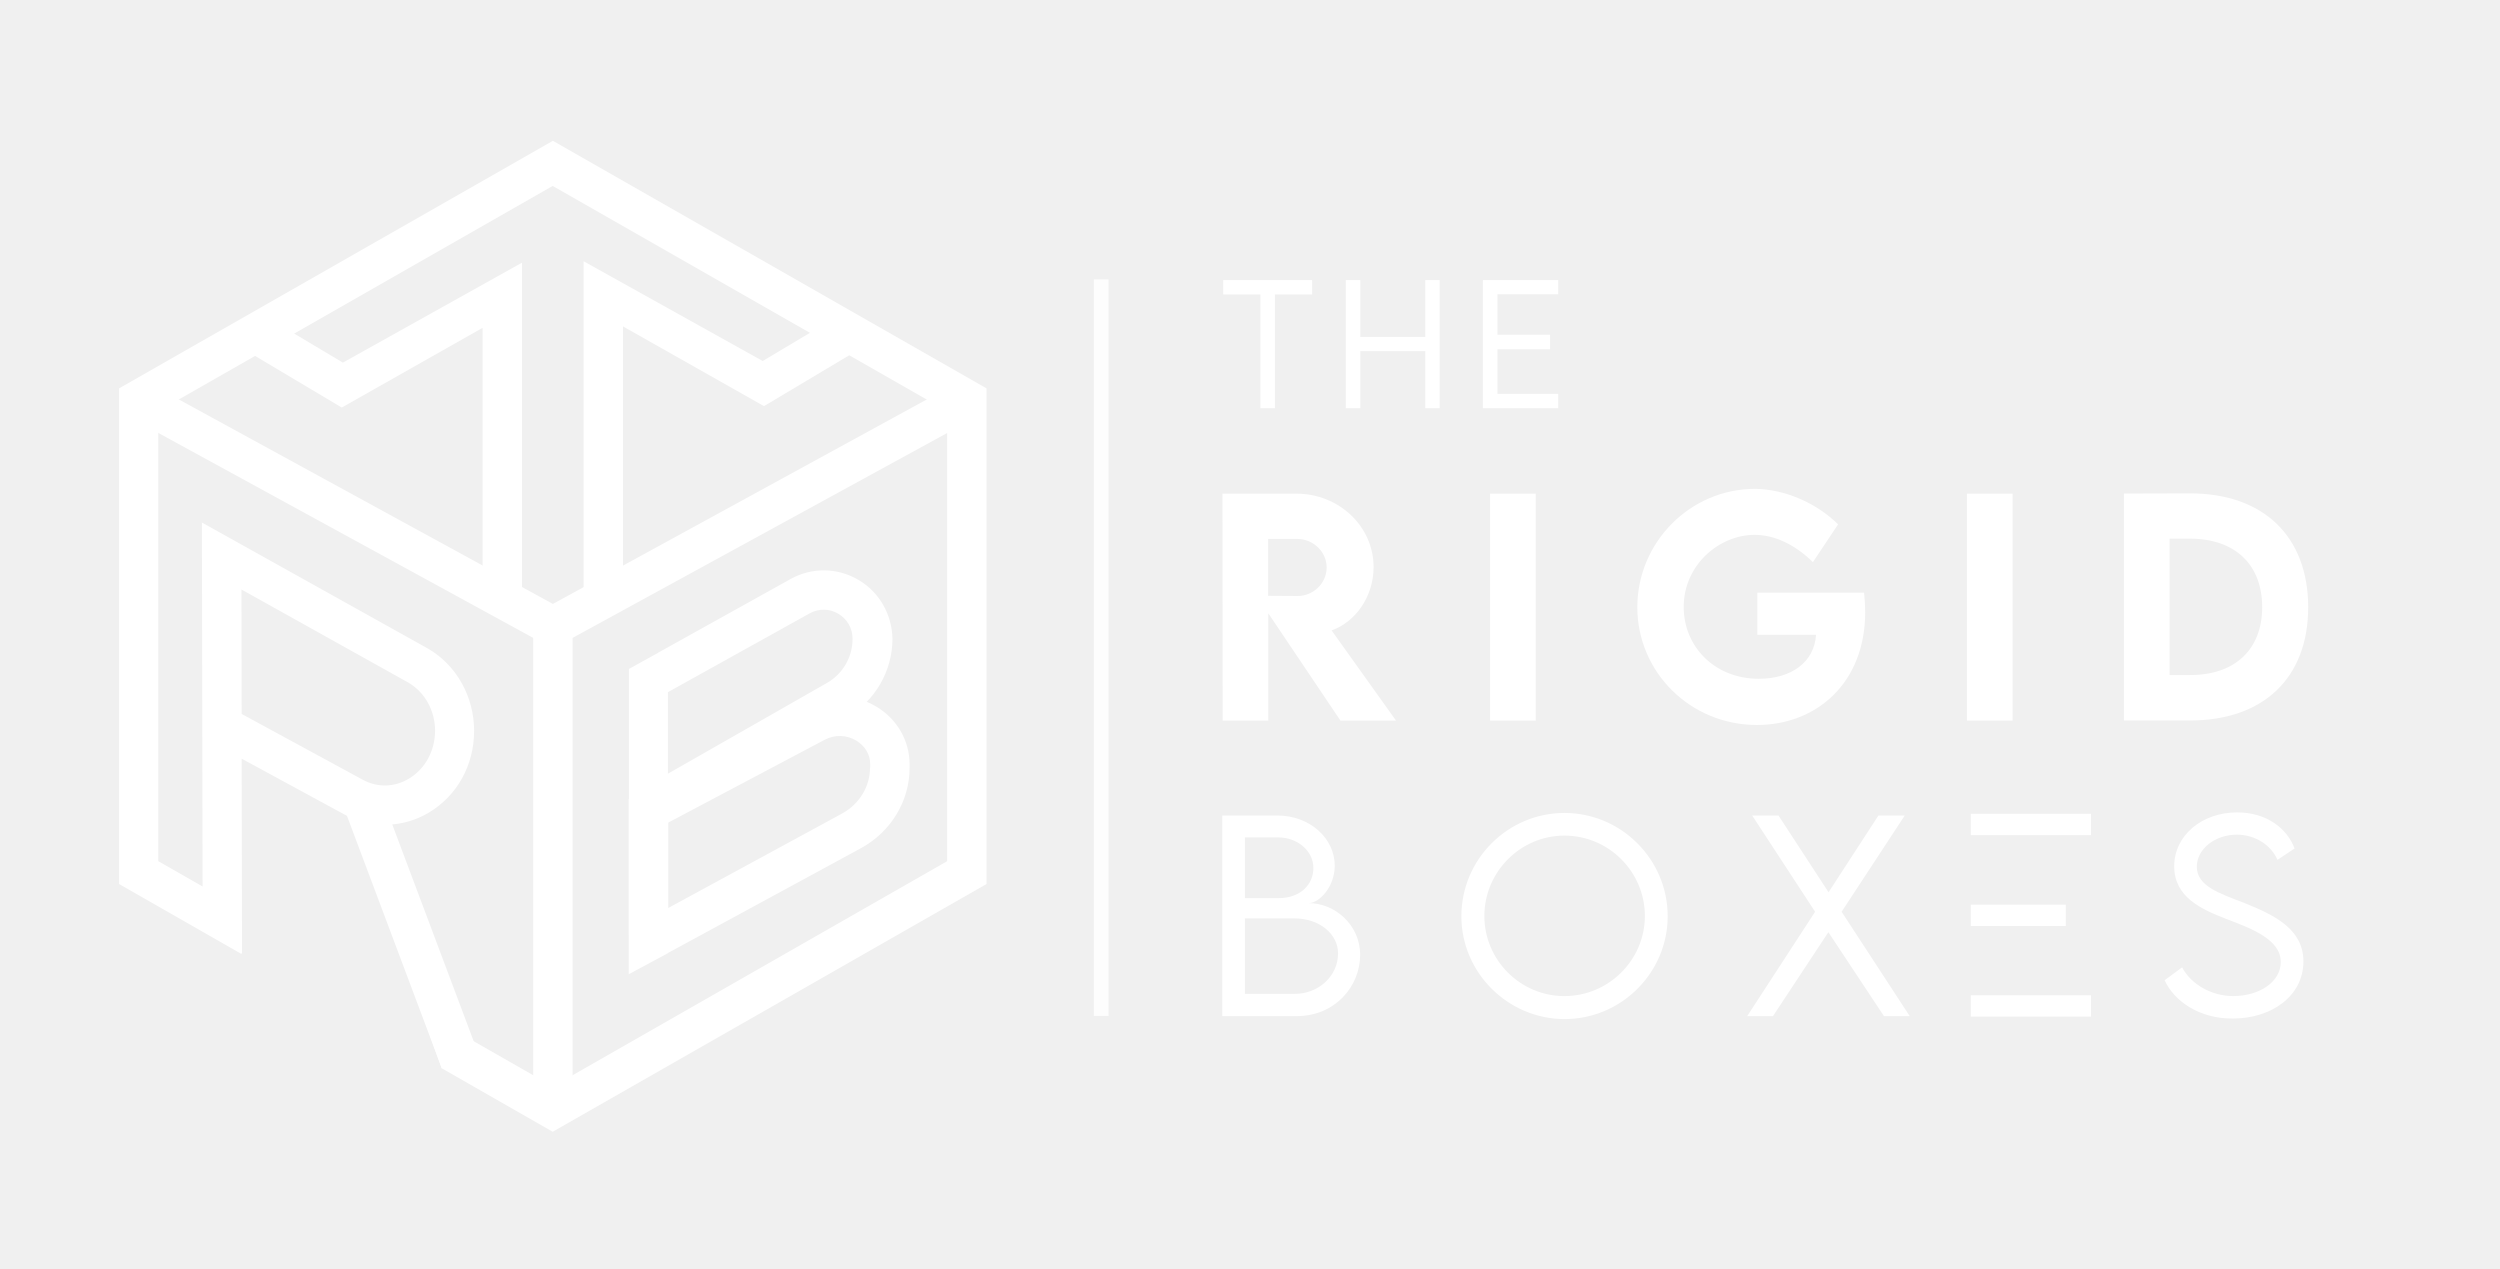
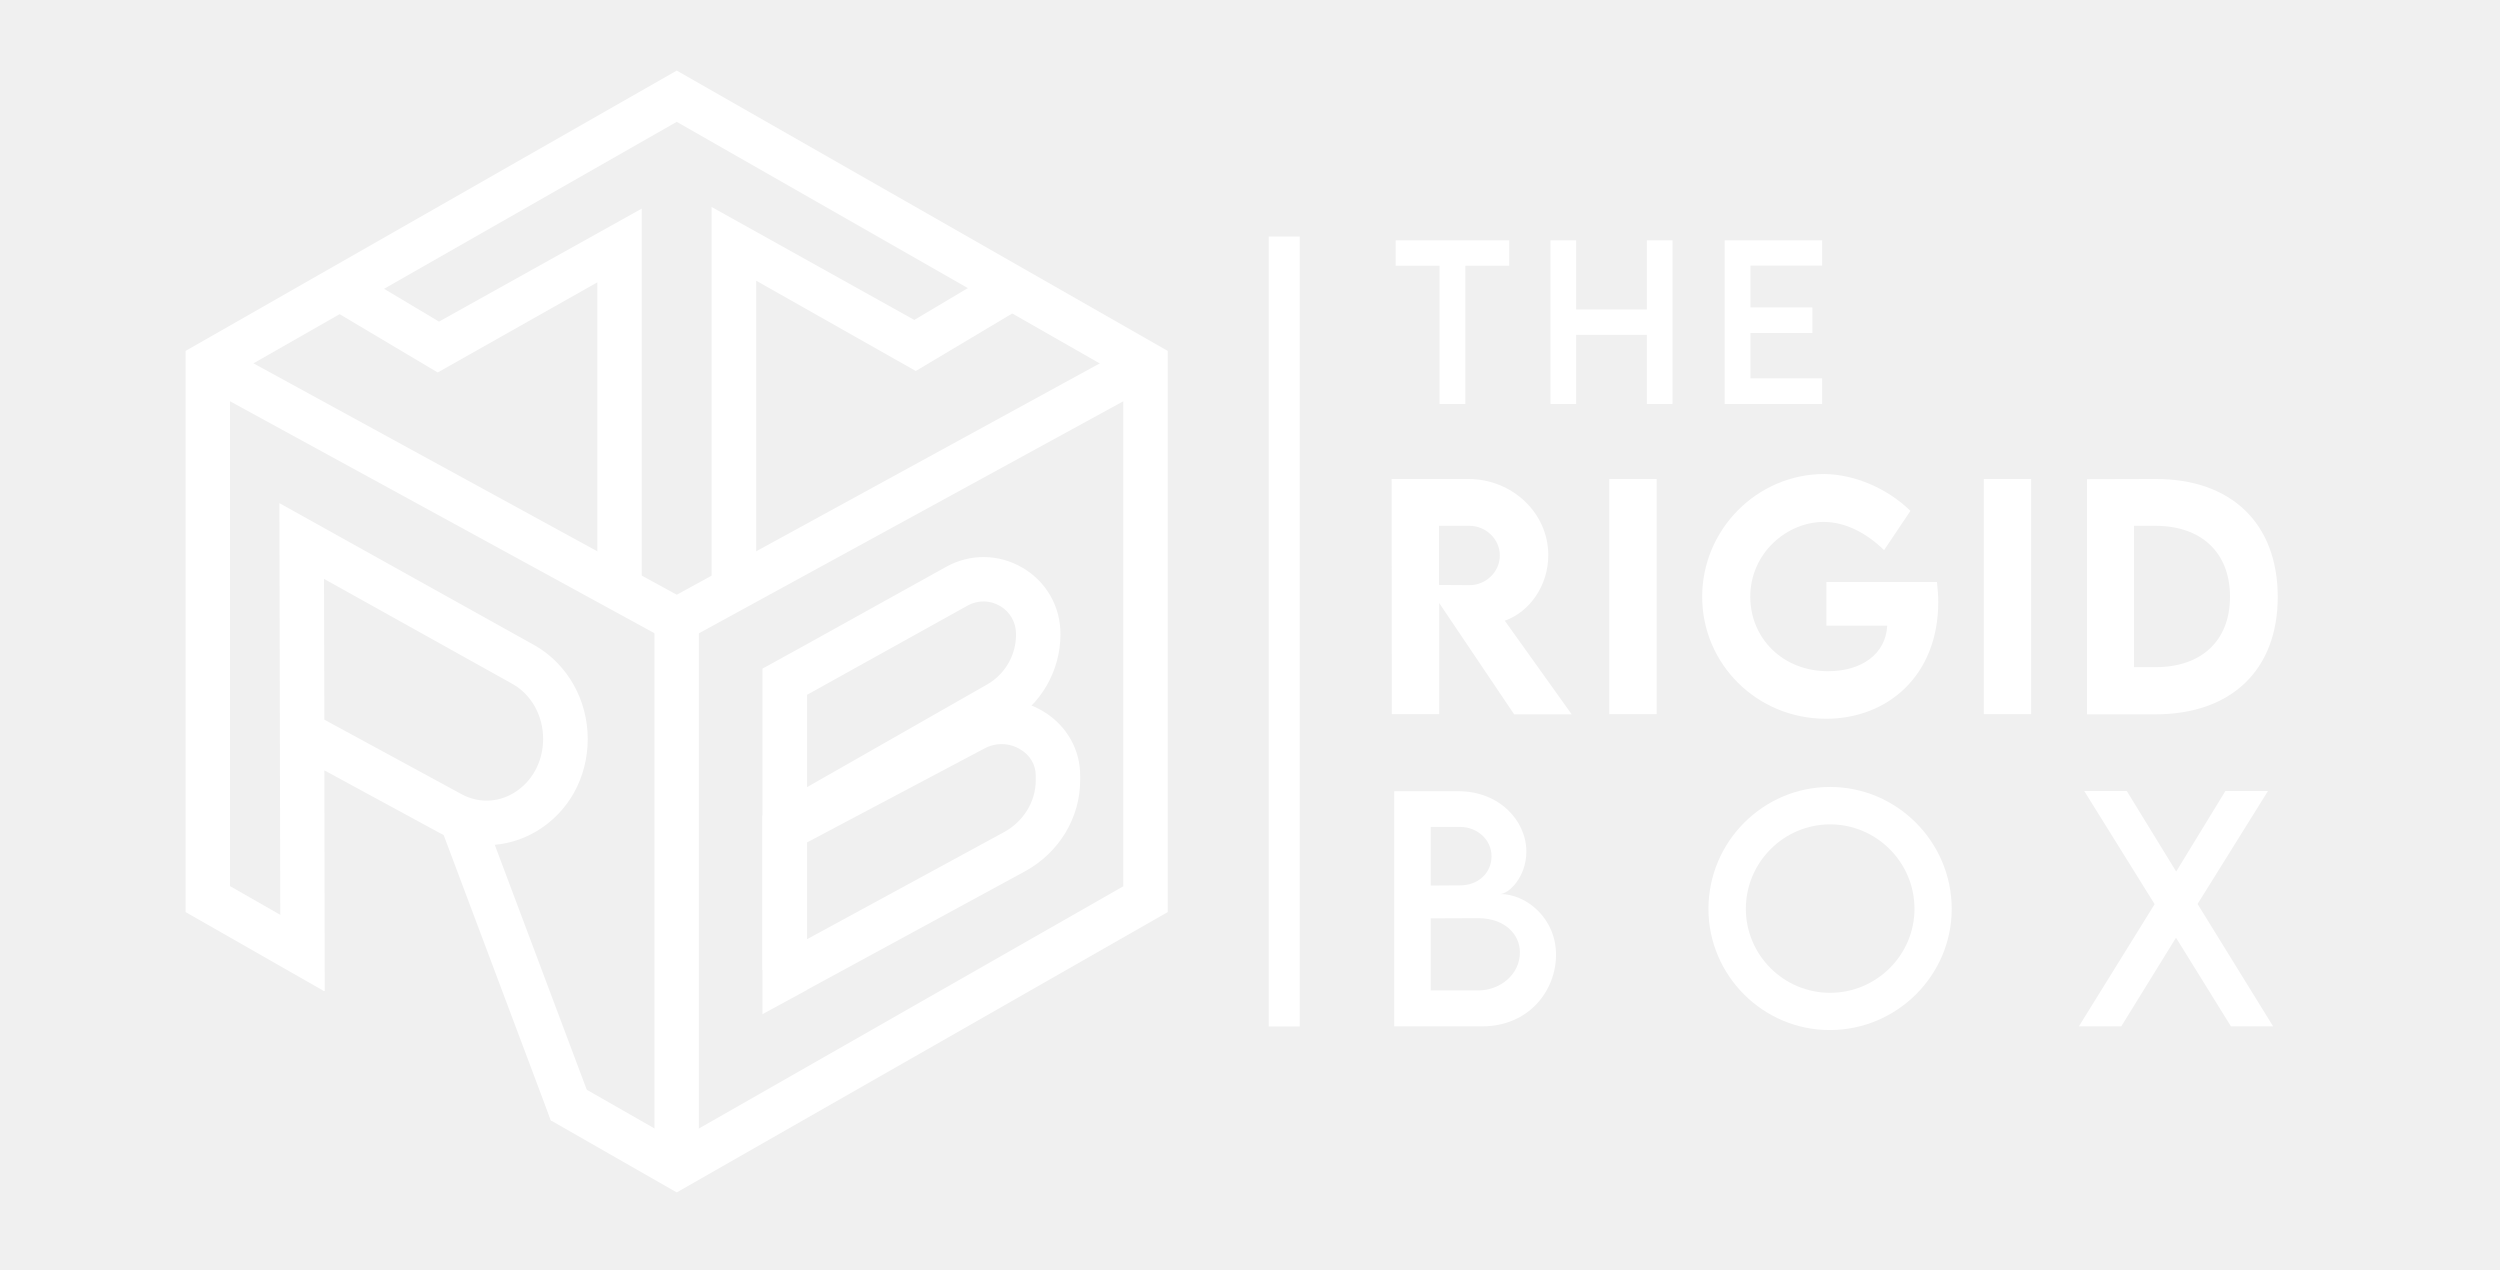
- <svg xmlns="http://www.w3.org/2000/svg" width="138" height="70" viewBox="0 0 138 70" fill="none">
-   <path d="M30.52 7.773L6.573 21.438V48.798L13.309 52.649V50.149L8.737 47.538V22.698L30.509 10.263L52.282 22.698V47.538L30.52 59.974L23.265 55.829L24.383 58.968L30.509 62.473L54.456 48.798V21.438L30.52 7.773Z" fill="white" />
-   <path d="M28.813 32.716H26.639V18.096L18.866 22.496L13.543 19.326L14.65 17.467L18.927 20.017L28.813 14.5V32.716Z" fill="white" />
-   <path d="M34.39 33.024H32.216V14.422L42.101 19.928L46.379 17.378L47.486 19.248L42.172 22.418L34.39 18.018V33.024Z" fill="white" />
-   <path d="M30.519 35.806L7.142 23.025L8.178 21.125L30.519 33.337L52.85 21.125L53.887 23.025L30.519 35.806Z" fill="white" />
-   <path d="M22.564 42.986C21.762 43.464 20.837 43.484 20.014 43.037L13.339 39.41L13.329 32.542L22.564 37.693C23.458 38.221 24.017 39.237 24.017 40.344C24.007 41.462 23.468 42.447 22.564 42.986ZM13.36 52.648L13.339 41.879L18.988 44.947C20.471 45.749 22.229 45.719 23.672 44.855C25.236 43.921 26.171 42.234 26.171 40.344C26.171 38.465 25.206 36.728 23.641 35.813L11.145 28.844L11.185 50.22L13.268 52.597L13.36 52.648Z" fill="white" />
-   <path d="M21.104 44.048L19.069 44.812L24.388 58.974L26.423 58.209L21.104 44.048Z" fill="white" />
-   <path d="M31.607 34.562H29.432V61.211H31.607V34.562Z" fill="white" />
-   <path d="M48.39 39.016C47.191 38.294 45.749 38.254 44.509 38.914L34.705 44.106V53.778L36.88 52.609V52.599L47.527 46.818C49.183 45.914 50.209 44.217 50.209 42.389V42.165C50.199 40.875 49.518 39.696 48.39 39.016ZM48.025 42.379C48.025 43.415 47.435 44.39 46.48 44.908L36.869 50.13V45.416L45.525 40.834C46.084 40.54 46.734 40.56 47.273 40.885C47.75 41.18 48.035 41.647 48.035 42.175V42.379H48.025Z" fill="white" />
-   <path d="M47.385 32.009C46.227 31.328 44.824 31.308 43.646 31.958L36.341 36.022L36.311 36.043L34.716 36.926V51.617H36.89V45.207L46.755 39.588C48.299 38.704 49.264 37.038 49.264 35.26C49.234 33.909 48.543 32.69 47.385 32.009ZM45.647 37.699L36.869 42.707V38.207L44.692 33.858C45.19 33.584 45.779 33.584 46.277 33.879C46.765 34.173 47.06 34.681 47.06 35.25C47.07 36.266 46.521 37.201 45.647 37.699Z" fill="white" />
-   <path d="M72.428 16.253H70.376V22.532H69.573V16.253H67.521V15.461H72.428V16.253Z" fill="white" />
-   <path d="M79.469 15.461V22.532H78.676V19.383H75.09V22.532H74.287V15.461H75.09V18.6H78.676V15.461H79.469Z" fill="white" />
-   <path d="M82.659 16.243V18.478H85.565V19.281H82.659V21.74H86.012V22.532H81.856V15.461H86.012V16.243H82.659Z" fill="white" />
-   <path d="M73.993 39.777L70.01 33.854V39.777H67.491L67.481 27.25H71.565C73.901 27.25 75.822 29.048 75.822 31.304C75.822 32.909 74.846 34.321 73.505 34.799L77.061 39.777H73.993ZM70 32.889L71.615 32.899C72.469 32.909 73.231 32.218 73.231 31.324C73.231 30.43 72.459 29.749 71.615 29.749H70V32.889Z" fill="white" />
-   <path d="M82.252 27.25H84.772V39.777H82.252V27.25Z" fill="white" />
-   <path d="M102.958 33.791C102.958 37.723 100.245 40.019 96.984 40.019C93.296 40.019 90.38 37.093 90.38 33.517C90.38 29.931 93.306 26.984 96.882 26.984C98.508 27.005 100.245 27.746 101.464 28.945L100.072 31.028C99.097 30.073 97.969 29.524 96.852 29.524C94.911 29.524 92.94 31.17 92.94 33.507C92.94 35.681 94.637 37.469 97.085 37.469C98.874 37.469 100.154 36.555 100.245 35.041H97.004V32.714H102.897C102.937 33.09 102.958 33.446 102.958 33.791Z" fill="white" />
-   <path d="M108.576 27.25H111.096V39.777H108.576V27.25Z" fill="white" />
-   <path d="M127.412 33.523C127.412 37.414 124.943 39.771 120.89 39.771H117.242V27.244L120.89 27.234C124.943 27.234 127.412 29.612 127.412 33.523ZM124.872 33.513C124.872 31.166 123.369 29.734 120.89 29.734H119.762V37.262H120.91C123.379 37.262 124.872 35.84 124.872 33.513Z" fill="white" />
-   <path d="M75.08 52.706C75.08 54.454 73.688 56.09 71.575 56.09H67.47V45.016H70.498C72.347 45.016 73.678 46.316 73.678 47.779C73.678 48.978 72.804 49.852 72.245 49.852C73.668 49.852 75.08 51.04 75.08 52.706ZM68.72 46.225V49.577H70.559C71.758 49.587 72.499 48.846 72.499 47.911C72.499 46.966 71.615 46.225 70.559 46.225H68.72ZM73.861 52.625C73.861 51.589 72.875 50.685 71.412 50.695H68.72V54.86H71.473C72.733 54.87 73.861 53.916 73.861 52.625Z" fill="white" />
-   <path d="M80.668 50.575C80.668 47.435 83.228 44.875 86.357 44.875C89.486 44.875 92.056 47.435 92.056 50.575C92.056 53.694 89.496 56.254 86.357 56.254C83.238 56.244 80.668 53.694 80.668 50.575ZM90.797 50.564C90.797 48.126 88.805 46.125 86.357 46.125C83.929 46.125 81.937 48.126 81.937 50.564C81.937 52.993 83.919 54.984 86.357 54.984C88.795 54.984 90.797 52.993 90.797 50.564Z" fill="white" />
-   <path d="M100.194 50.329L96.72 45.016H98.172L100.936 49.252L103.689 45.016H105.142L101.657 50.329L105.416 56.09H103.994L100.926 51.457L97.868 56.09H96.445L100.194 50.329Z" fill="white" />
-   <path d="M119.487 54.109L120.452 53.398C120.95 54.343 122.088 54.983 123.267 54.983C124.72 54.983 125.898 54.201 125.898 53.103C125.898 51.864 124.313 51.265 122.891 50.726C121.529 50.198 120.016 49.527 120.016 47.821C120.016 46.114 121.55 44.844 123.49 44.844C125.136 44.844 126.254 45.748 126.66 46.835L125.715 47.465C125.36 46.632 124.466 46.073 123.47 46.073C122.281 46.073 121.265 46.855 121.265 47.841C121.265 48.908 122.484 49.304 123.907 49.852C125.573 50.523 127.148 51.295 127.148 53.073C127.148 54.983 125.38 56.223 123.257 56.223C121.438 56.243 120.026 55.288 119.487 54.109Z" fill="white" />
-   <path opacity="0.86" d="M60.785 15.422V56.081" stroke="white" stroke-width="0.813" stroke-miterlimit="10" />
-   <path d="M115.424 44.922H108.789V46.1H115.424V44.922Z" fill="white" />
-   <path d="M114.032 49.938H108.789V51.116H114.032V49.938Z" fill="white" />
-   <path d="M115.424 54.938H108.789V56.116H115.424V54.938Z" fill="white" />
+ <svg xmlns="http://www.w3.org/2000/svg" version="1.1" id="Layer_1" x="0px" y="0px" viewBox="0 0 1356.5 689" style="enable-background:new 0 0 1356.5 689;" xml:space="preserve">
+   <style type="text/css">
+ 	.st0{fill:#FFFFFF;}
+ </style>
+   <g>
+     <g>
+       <g>
+         <path class="st0" d="M367.2,38.3L100.7,190.4v304.5l75,42.8v-27.8l-50.9-29.1V204.4L367.2,66.1l242.3,138.4v276.4L367.2,619.2     l-80.7-46.1l12.5,34.9l68.2,39l266.4-152.1V190.4L367.2,38.3z" />
+       </g>
+     </g>
+     <g>
+       <polygon class="st0" points="348.2,315.9 324.1,315.9 324.1,153.2 237.5,202.1 178.3,166.9 190.6,146.1 238.2,174.5 348.2,113.2       " />
+     </g>
+     <g>
+       <polygon class="st0" points="410.3,319.4 386.1,319.4 386.1,112.3 496.1,173.6 543.7,145.3 556.1,166 496.9,201.3 410.3,152.3       " />
+     </g>
+     <g>
+       <polygon class="st0" points="367.2,350.2 107,208 118.6,186.8 367.2,322.7 615.7,186.8 627.3,208   " />
+     </g>
+     <g>
+       <g>
+         <path class="st0" d="M278.7,430.3c-8.9,5.3-19.2,5.5-28.3,0.6l-74.4-40.4l-0.2-76.4l102.8,57.3c10,5.9,16.1,17.2,16.1,29.5     C294.7,413.3,288.7,424.3,278.7,430.3z M176.2,537.8L176,418l62.8,34.1c16.5,9,36,8.6,52.2-1c17.5-10.4,27.9-29.1,27.9-50.2     c0-20.9-10.8-40.2-28.2-50.4l-139.1-77.5l0.5,237.9l23.2,26.5L176.2,537.8z" />
+       </g>
+     </g>
+     <g>
+       <rect x="268.6" y="440.9" transform="matrix(0.9361 -0.3516 0.3516 0.9361 -166.7036 132.2158)" class="st0" width="24.1" height="168.4" />
+     </g>
+     <g>
+       <rect x="355.1" y="336.5" class="st0" width="24.1" height="296.6" />
+     </g>
+     <g>
+       <g>
+         <path class="st0" d="M566.1,386c-13.3-8-29.4-8.4-43.2-1.2l-109.2,57.8v107.7l24.1-13.1v-0.1l118.5-64.4     c18.4-10.1,29.8-29,29.8-49.3V421C586.2,406.7,578.7,393.6,566.1,386z M562,423.4c0,11.5-6.6,22.3-17.2,28.1l-106.9,58.1v-52.5     l96.3-51c6.2-3.3,13.5-3.1,19.4,0.5c5.4,3.2,8.4,8.4,8.4,14.3V423.4z" />
+       </g>
+     </g>
+     <g>
+       <polyline class="st0" points="468.9,519.4 468.9,519.4 468.9,519.4   " />
+     </g>
+     <g>
+       <line class="st0" x1="176.2" y1="537.8" x2="175.2" y2="537.2" />
+     </g>
+     <path class="st0" d="M554.9,308.1c-12.9-7.6-28.5-7.8-41.6-0.5l-81.4,45.2l-0.4,0.2l-17.8,9.8v163.5h24.1V455l109.7-62.6   c17.2-9.9,27.9-28.3,27.9-48.2C575.5,329.2,567.8,315.7,554.9,308.1z M535.6,371.4l-97.7,55.7v-50.1l87.1-48.4   c5.6-3.1,12.2-3,17.6,0.2c5.5,3.2,8.7,8.9,8.7,15.3C551.4,355.4,545.3,365.9,535.6,371.4z" />
+   </g>
+   <g>
+     <path class="st0" d="M818.9,144.2h-23.8v75h-14v-75h-23.8v-13.8h61.6V144.2z" />
+     <path class="st0" d="M907.5,130.4v88.8h-13.9v-37.5h-38.4v37.5h-13.9v-88.8h13.9v37.5h38.4v-37.5H907.5z" />
+     <path class="st0" d="M949.8,144.1v22.7h33.6v13.9h-33.6v24.6h38.9v13.9h-52.9v-88.8h52.9v13.7H949.8z" />
+   </g>
+   <g>
+     <path class="st0" d="M821.5,387.5l-40.6-60.3v60.3h-25.7l-0.1-127.6h41.6c23.8,0,43.4,18.4,43.4,41.3c0,16.4-9.9,30.7-23.6,35.6   l36.3,50.8H821.5z M780.8,317.4l16.5,0.1c8.7,0.1,16.5-7,16.5-16.1s-7.8-16.1-16.5-16.1h-16.5V317.4z" />
+     <path class="st0" d="M873.2,259.9h25.7v127.6h-25.7V259.9z" />
+     <path class="st0" d="M1051.7,326.6c0,40.1-27.6,63.4-60.9,63.4c-37.6,0-67.2-29.8-67.2-66.2c0-36.5,29.8-66.6,66.3-66.6   c16.5,0.2,34.2,7.8,46.7,20l-14.3,21.3c-10-9.7-21.4-15.3-32.8-15.3c-19.8,0-39.8,16.8-39.8,40.6c0,22.2,17.3,40.4,42.2,40.4   c18.2,0,31.3-9.3,32.1-24.7h-33v-23.7h60C1051.4,319.6,1051.7,323.2,1051.7,326.6z" />
+     <path class="st0" d="M1076.4,259.9h25.7v127.6h-25.7V259.9z" />
+     <path class="st0" d="M1235.9,323.9c0,39.6-25.2,63.7-66.4,63.7h-37.1V260l37.1-0.1C1210.7,259.8,1235.9,284,1235.9,323.9z    M1210,323.8c0-23.9-15.4-38.5-40.6-38.5h-11.5V362h11.7C1194.7,362,1210,347.5,1210,323.8z" />
+     <path class="st0" d="M844.3,518c0,19.6-14.8,38.9-40.1,38.9h-47.7V429.3h34.8c22,0,36.9,15.8,36.9,32.8c0,13.8-9.6,23-14.3,23   C828.1,485,844.3,498.2,844.3,518z M776.3,448.7v31.8l15.8-0.1c9.9,0.1,17.2-6.7,17.2-15.8s-7.9-15.9-16.9-15.9H776.3z    M824.7,516.7c0-9.7-8.2-18.5-22.7-18.5l-25.7,0.1v39.1h26C813.8,537.3,824.7,529,824.7,516.7z" />
+     <path class="st0" d="M927,493.2c0-36.4,29.6-66.2,66-66.2c36.3,0,66,29.8,66,66.2c0,36.1-29.8,65.7-66.1,65.7   C956.7,559,927,529.3,927,493.2z M1038.8,493.1c0-25.3-20.7-45.8-45.8-45.8s-45.7,20.6-45.7,45.8c0,25.1,20.5,45.6,45.7,45.6   S1038.8,518.2,1038.8,493.1z" />
+     <path class="st0" d="M1169.1,490.6l-38.2-61.4h23.1l26.8,43.7l26.7-43.7h23.1l-38.2,61.3l41,66.4h-22.9l-29.8-48.1l-29.7,48.1h-23   L1169.1,490.6z" />
+   </g>
+   <rect x="482.6" y="334.3" transform="matrix(-1.836970e-16 1 -1 -1.836970e-16 1039.518 -354.2508)" class="st0" width="428.6" height="16.8" />
</svg>
